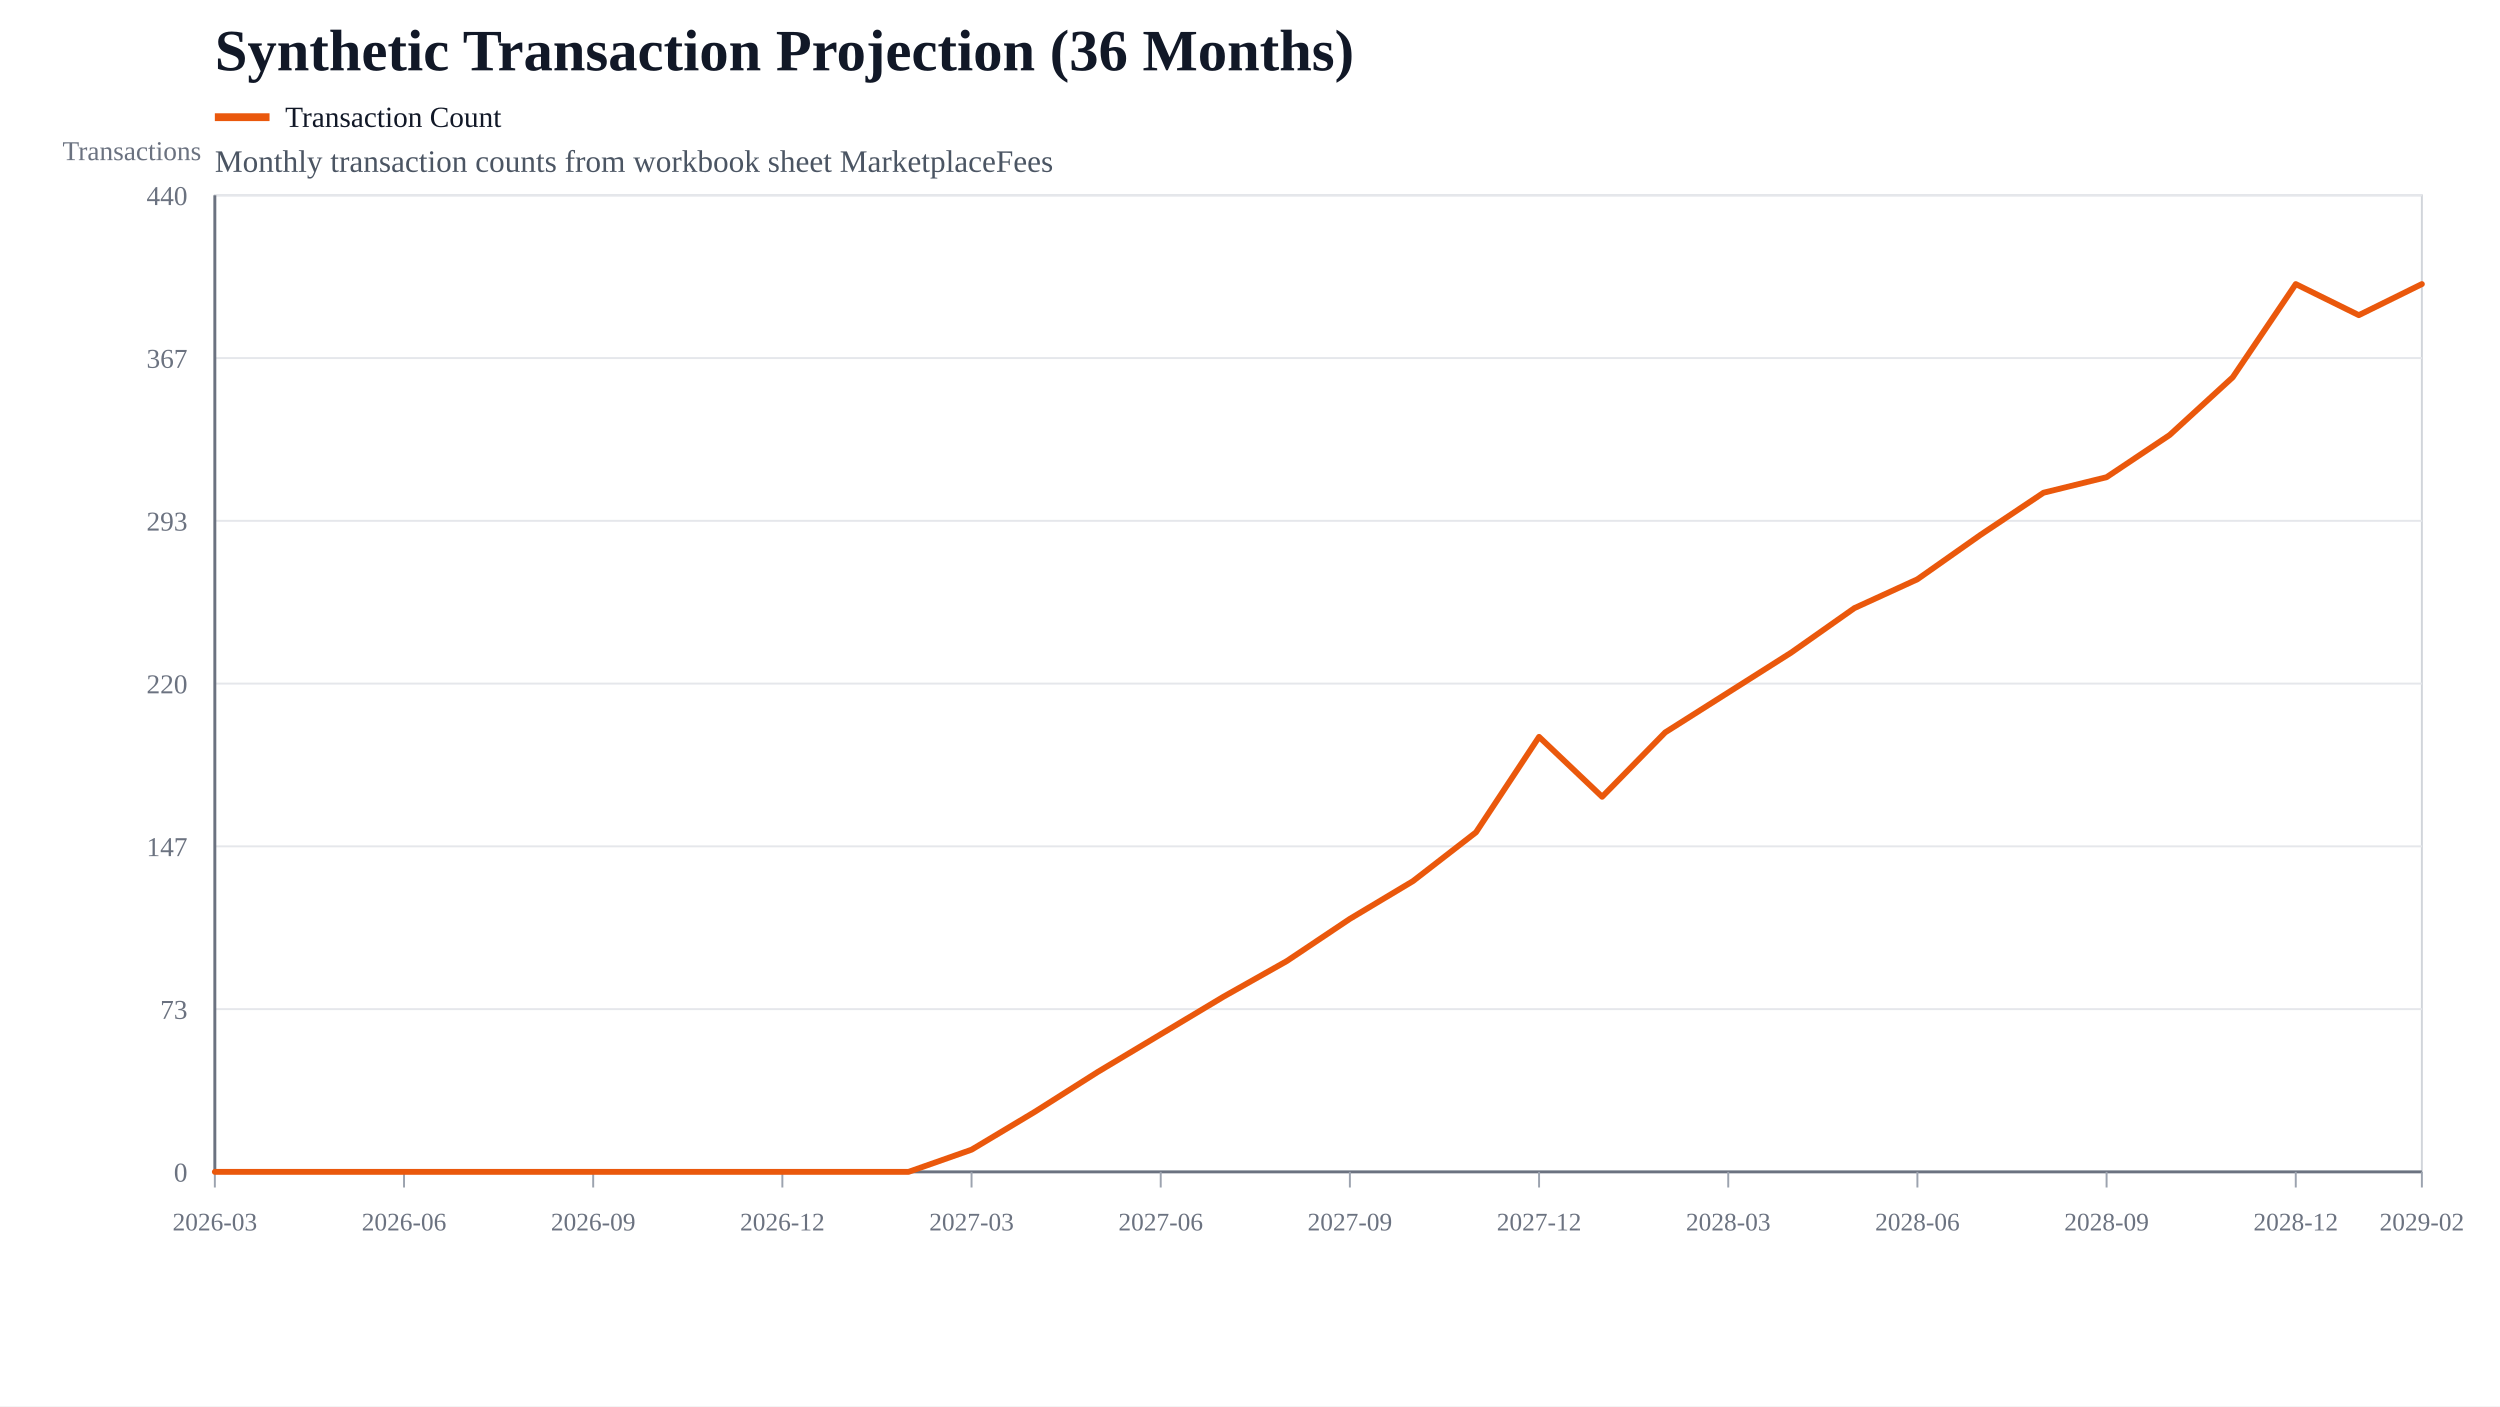
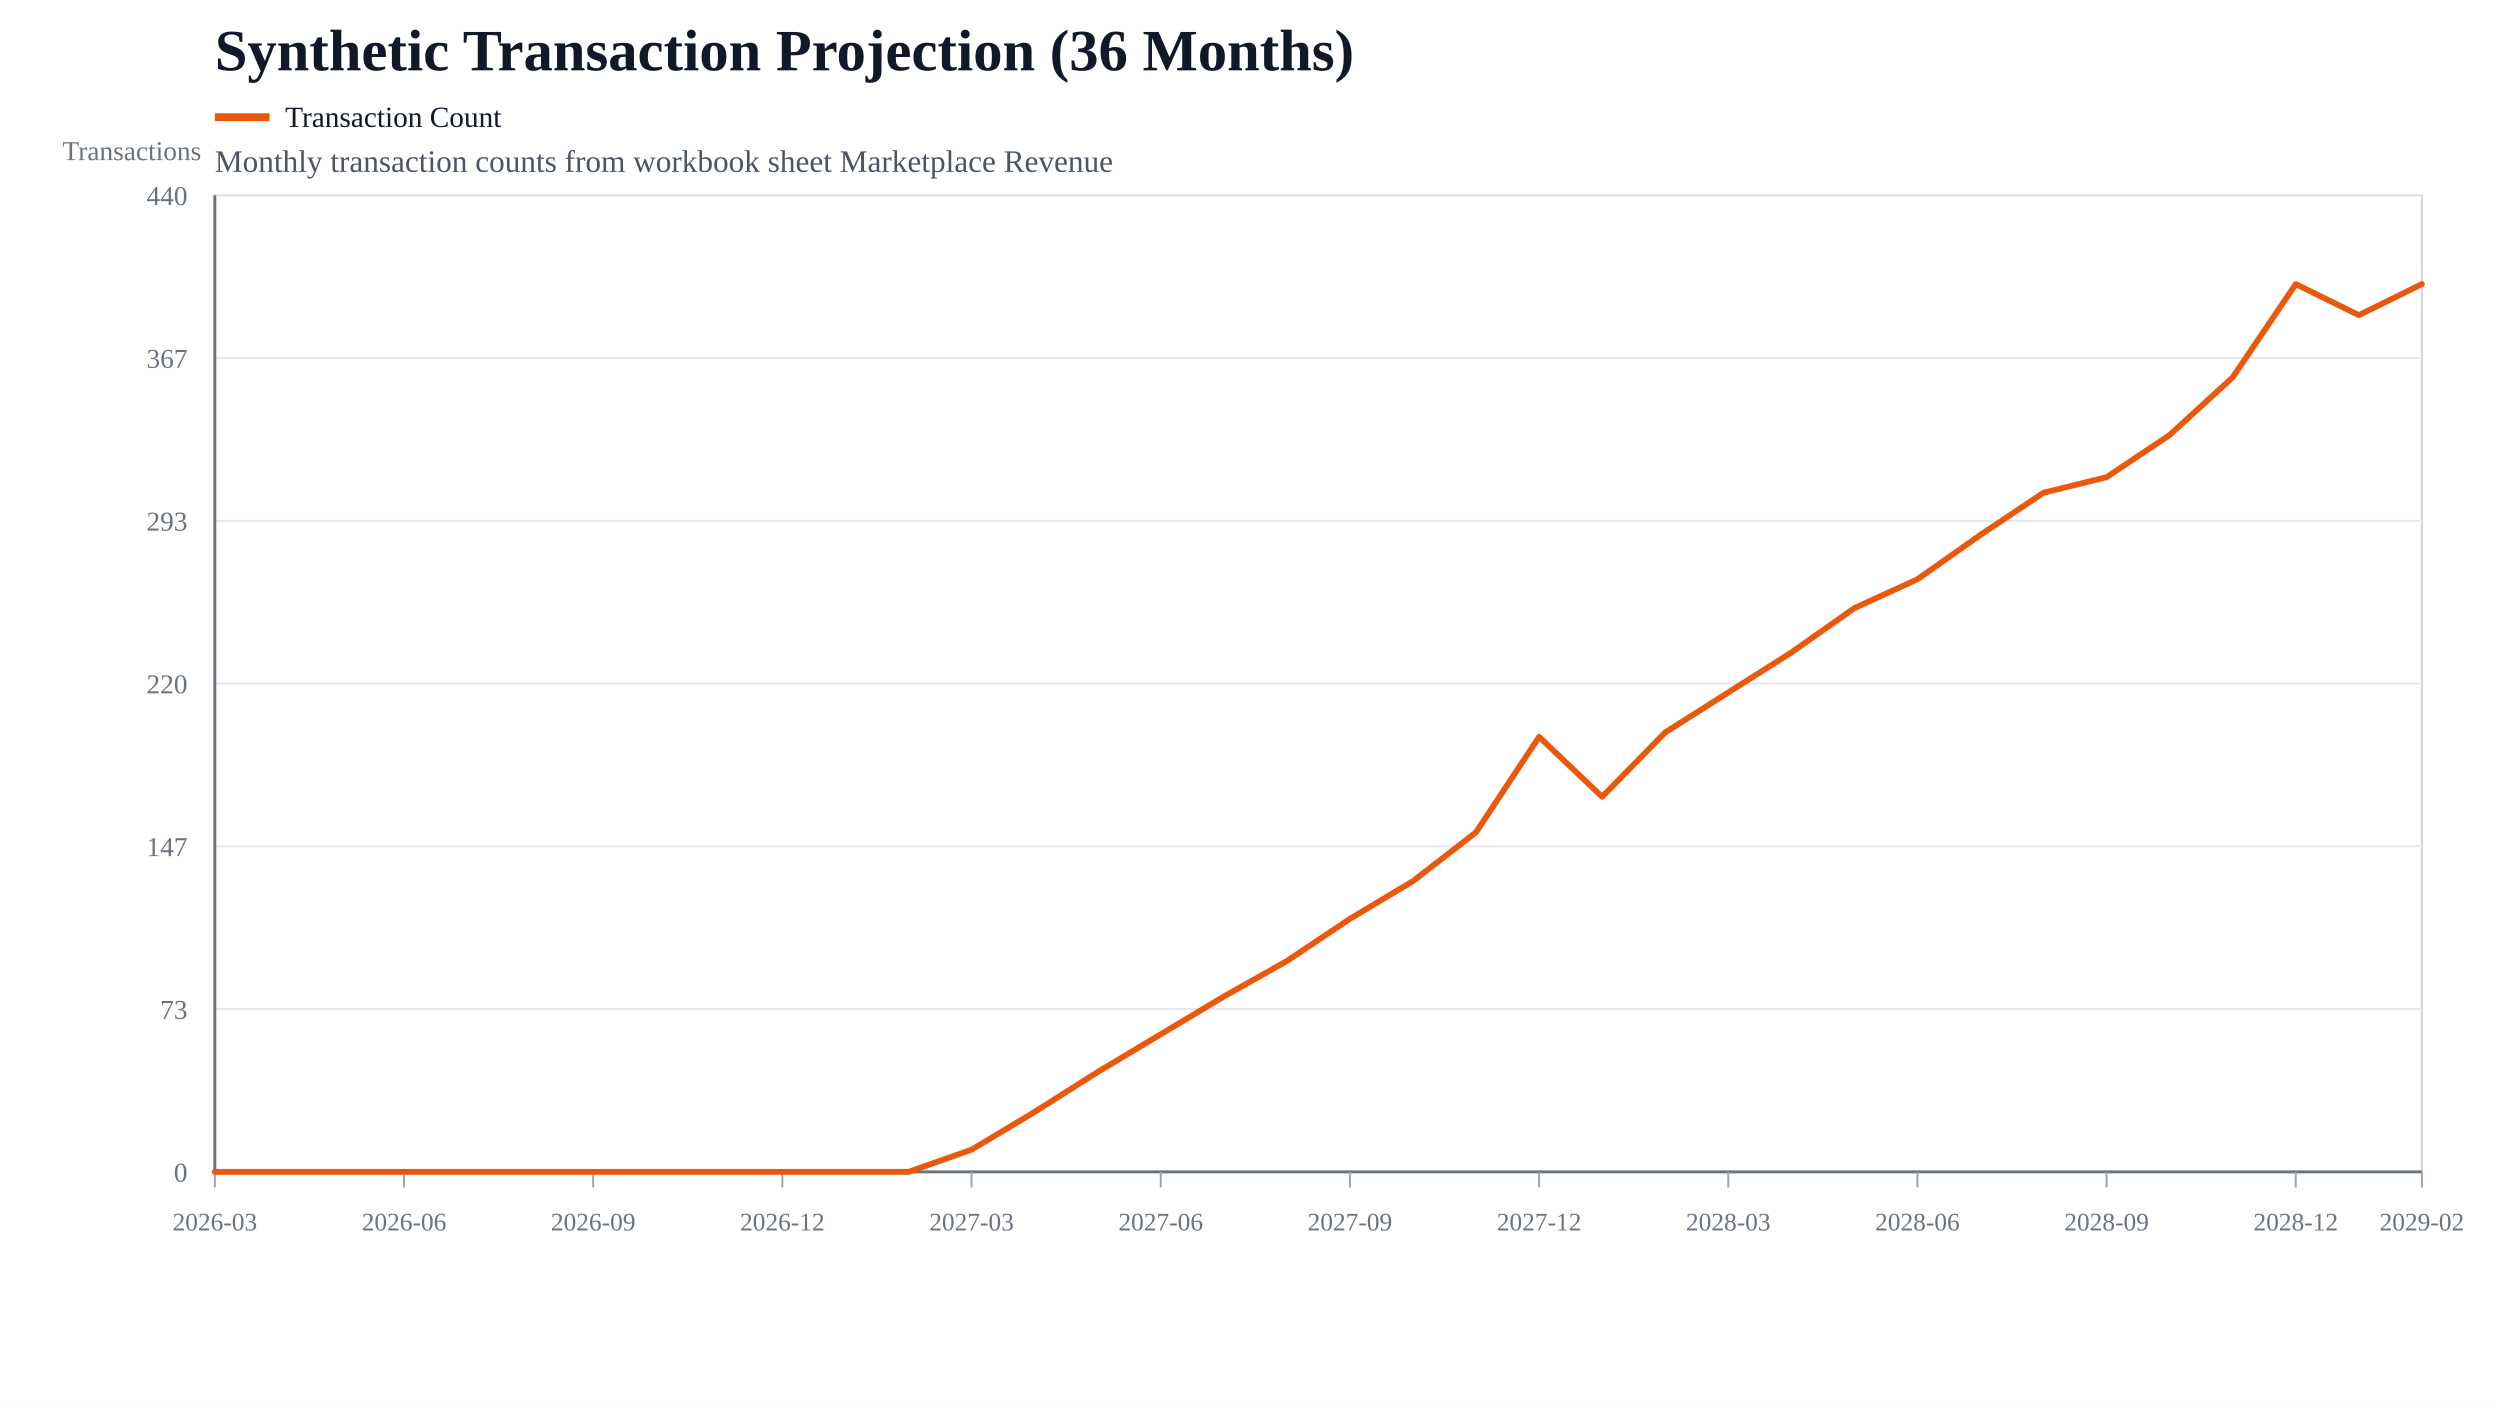
<svg xmlns="http://www.w3.org/2000/svg" width="1280" height="720" viewBox="0 0 1280 720">
  <rect width="100%" height="100%" fill="#FFFFFF" />
  <text x="110" y="36" font-size="30" font-weight="700" fill="#111827">Synthetic Transaction Projection (36 Months)</text>
-   <text x="110" y="88" font-size="16" fill="#4B5563">Monthly transaction counts from workbook sheet MarketplaceFees</text>
+   <text x="110" y="88" font-size="16" fill="#4B5563">Monthly transaction counts from workbook sheet Marketplace Revenue</text>
  <text x="32" y="82" font-size="14" fill="#6B7280">Transactions</text>
  <rect x="110.00" y="100.00" width="1130.00" height="500.00" fill="#FFFFFF" stroke="#D1D5DB" />
  <line x1="110.00" y1="600.00" x2="1240.00" y2="600.00" stroke="#E5E7EB" stroke-width="1" />
  <text x="96.00" y="605.00" text-anchor="end" font-size="14" fill="#6B7280">0</text>
  <line x1="110.00" y1="516.67" x2="1240.00" y2="516.67" stroke="#E5E7EB" stroke-width="1" />
  <text x="96.00" y="521.67" text-anchor="end" font-size="14" fill="#6B7280">73</text>
  <line x1="110.00" y1="433.33" x2="1240.00" y2="433.33" stroke="#E5E7EB" stroke-width="1" />
  <text x="96.00" y="438.33" text-anchor="end" font-size="14" fill="#6B7280">147</text>
  <line x1="110.00" y1="350.00" x2="1240.00" y2="350.00" stroke="#E5E7EB" stroke-width="1" />
  <text x="96.00" y="355.00" text-anchor="end" font-size="14" fill="#6B7280">220</text>
  <line x1="110.00" y1="266.67" x2="1240.00" y2="266.67" stroke="#E5E7EB" stroke-width="1" />
  <text x="96.00" y="271.67" text-anchor="end" font-size="14" fill="#6B7280">293</text>
  <line x1="110.00" y1="183.33" x2="1240.00" y2="183.33" stroke="#E5E7EB" stroke-width="1" />
  <text x="96.00" y="188.33" text-anchor="end" font-size="14" fill="#6B7280">367</text>
  <line x1="110.00" y1="100.00" x2="1240.00" y2="100.00" stroke="#E5E7EB" stroke-width="1" />
  <text x="96.00" y="105.00" text-anchor="end" font-size="14" fill="#6B7280">440</text>
  <line x1="110.00" y1="600.00" x2="1240.00" y2="600.00" stroke="#6B7280" stroke-width="1.5" />
  <line x1="110.00" y1="100.00" x2="110.00" y2="600.00" stroke="#6B7280" stroke-width="1.5" />
  <line x1="110.00" y1="600.00" x2="110.00" y2="608.00" stroke="#9CA3AF" stroke-width="1" />
  <text x="110.00" y="630.00" text-anchor="middle" font-size="13" fill="#6B7280">2026-03</text>
  <line x1="206.86" y1="600.00" x2="206.86" y2="608.00" stroke="#9CA3AF" stroke-width="1" />
  <text x="206.86" y="630.00" text-anchor="middle" font-size="13" fill="#6B7280">2026-06</text>
  <line x1="303.71" y1="600.00" x2="303.71" y2="608.00" stroke="#9CA3AF" stroke-width="1" />
  <text x="303.71" y="630.00" text-anchor="middle" font-size="13" fill="#6B7280">2026-09</text>
  <line x1="400.57" y1="600.00" x2="400.57" y2="608.00" stroke="#9CA3AF" stroke-width="1" />
  <text x="400.57" y="630.00" text-anchor="middle" font-size="13" fill="#6B7280">2026-12</text>
  <line x1="497.43" y1="600.00" x2="497.43" y2="608.00" stroke="#9CA3AF" stroke-width="1" />
  <text x="497.43" y="630.00" text-anchor="middle" font-size="13" fill="#6B7280">2027-03</text>
  <line x1="594.29" y1="600.00" x2="594.29" y2="608.00" stroke="#9CA3AF" stroke-width="1" />
  <text x="594.29" y="630.00" text-anchor="middle" font-size="13" fill="#6B7280">2027-06</text>
  <line x1="691.14" y1="600.00" x2="691.14" y2="608.00" stroke="#9CA3AF" stroke-width="1" />
  <text x="691.14" y="630.00" text-anchor="middle" font-size="13" fill="#6B7280">2027-09</text>
  <line x1="788.00" y1="600.00" x2="788.00" y2="608.00" stroke="#9CA3AF" stroke-width="1" />
  <text x="788.00" y="630.00" text-anchor="middle" font-size="13" fill="#6B7280">2027-12</text>
  <line x1="884.86" y1="600.00" x2="884.86" y2="608.00" stroke="#9CA3AF" stroke-width="1" />
  <text x="884.86" y="630.00" text-anchor="middle" font-size="13" fill="#6B7280">2028-03</text>
  <line x1="981.71" y1="600.00" x2="981.71" y2="608.00" stroke="#9CA3AF" stroke-width="1" />
  <text x="981.71" y="630.00" text-anchor="middle" font-size="13" fill="#6B7280">2028-06</text>
  <line x1="1078.57" y1="600.00" x2="1078.57" y2="608.00" stroke="#9CA3AF" stroke-width="1" />
  <text x="1078.57" y="630.00" text-anchor="middle" font-size="13" fill="#6B7280">2028-09</text>
  <line x1="1175.43" y1="600.00" x2="1175.43" y2="608.00" stroke="#9CA3AF" stroke-width="1" />
  <text x="1175.43" y="630.00" text-anchor="middle" font-size="13" fill="#6B7280">2028-12</text>
  <line x1="1240.00" y1="600.00" x2="1240.00" y2="608.00" stroke="#9CA3AF" stroke-width="1" />
  <text x="1240.00" y="630.00" text-anchor="middle" font-size="13" fill="#6B7280">2029-02</text>
  <path d="M 110.00 600.00 L 142.29 600.00 L 174.57 600.00 L 206.86 600.00 L 239.14 600.00 L 271.43 600.00 L 303.71 600.00 L 336.00 600.00 L 368.29 600.00 L 400.57 600.00 L 432.86 600.00 L 465.14 600.00 L 497.43 588.64 L 529.71 569.32 L 562.00 548.86 L 594.29 529.55 L 626.57 510.23 L 658.86 492.05 L 691.14 470.45 L 723.43 451.14 L 755.71 426.14 L 788.00 377.27 L 820.29 407.95 L 852.57 375.00 L 884.86 354.55 L 917.14 334.09 L 949.43 311.36 L 981.71 296.59 L 1014.00 273.86 L 1046.29 252.27 L 1078.57 244.32 L 1110.86 222.73 L 1143.14 193.18 L 1175.43 145.45 L 1207.71 161.36 L 1240.00 145.45" fill="none" stroke="#EA580C" stroke-width="3" stroke-linecap="round" stroke-linejoin="round" />
  <line x1="110.00" y1="60.00" x2="138.00" y2="60.00" stroke="#EA580C" stroke-width="4" />
  <text x="146.00" y="65.00" font-size="15" fill="#111827">Transaction Count</text>
</svg>
